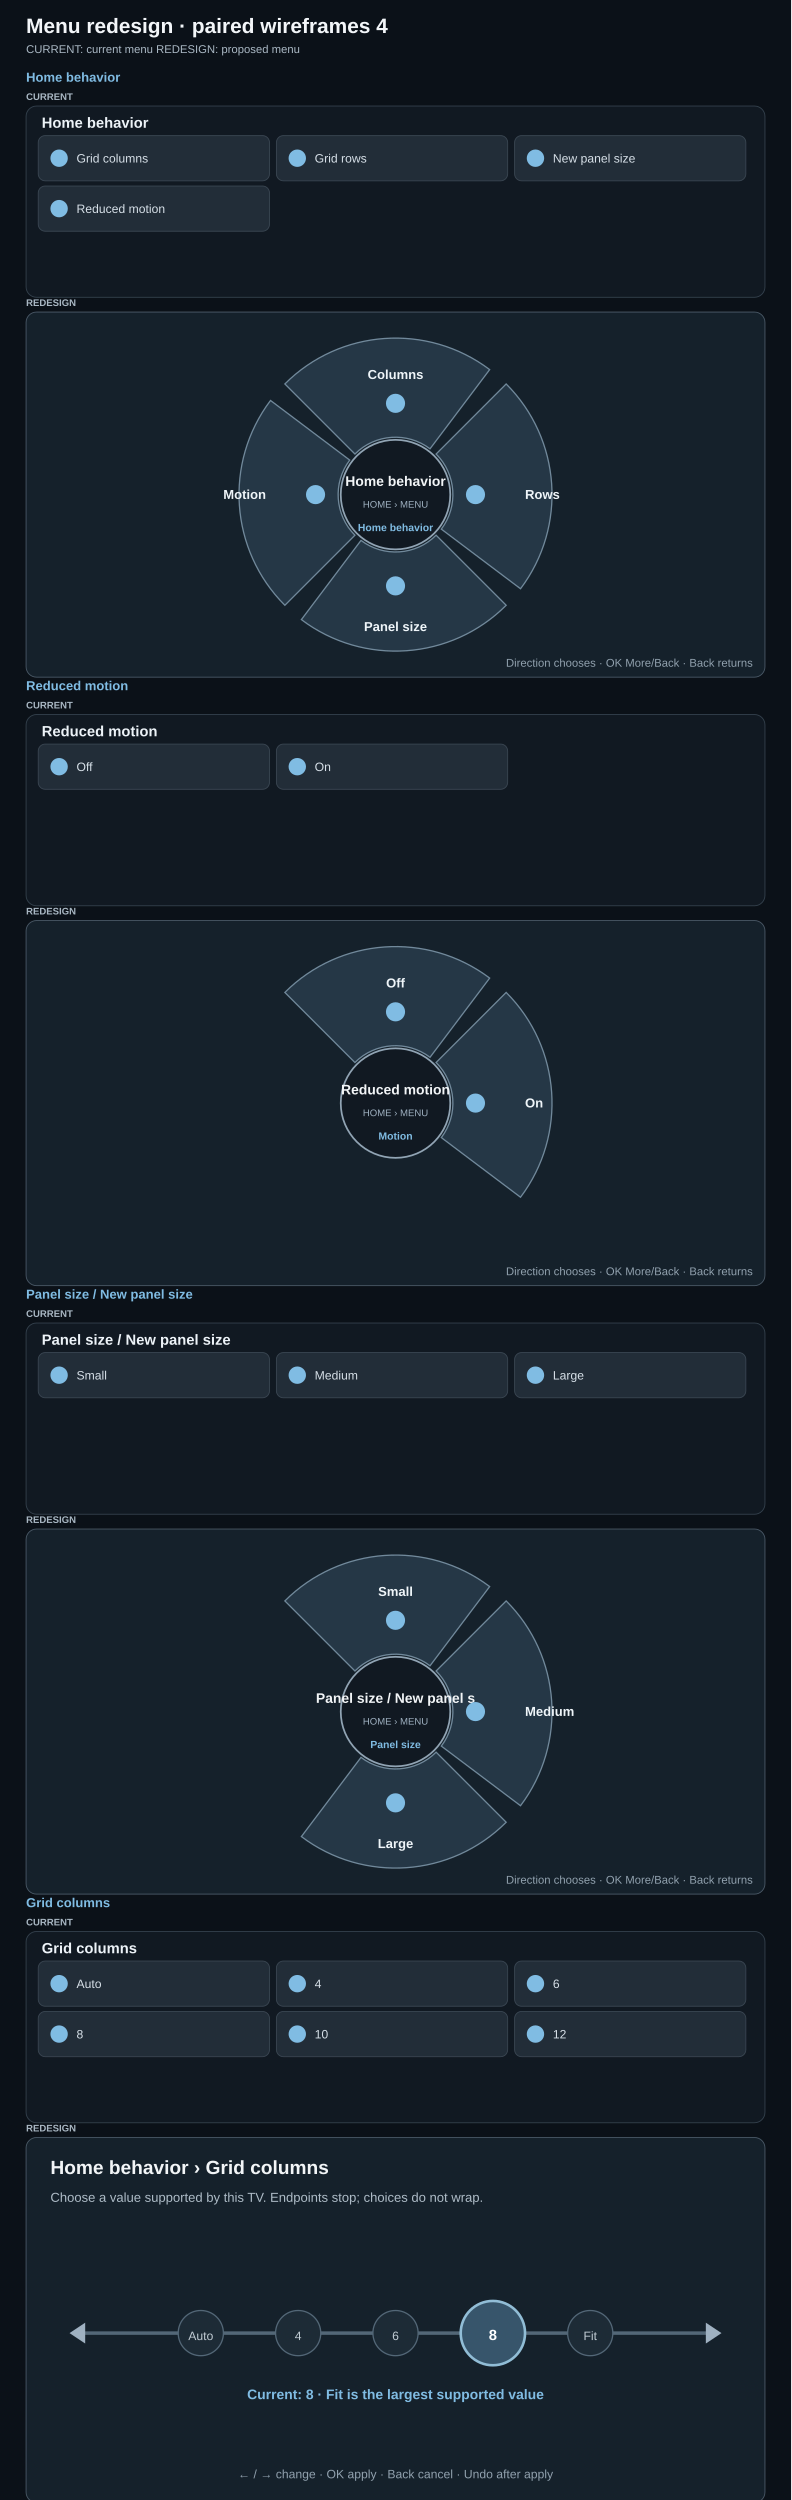
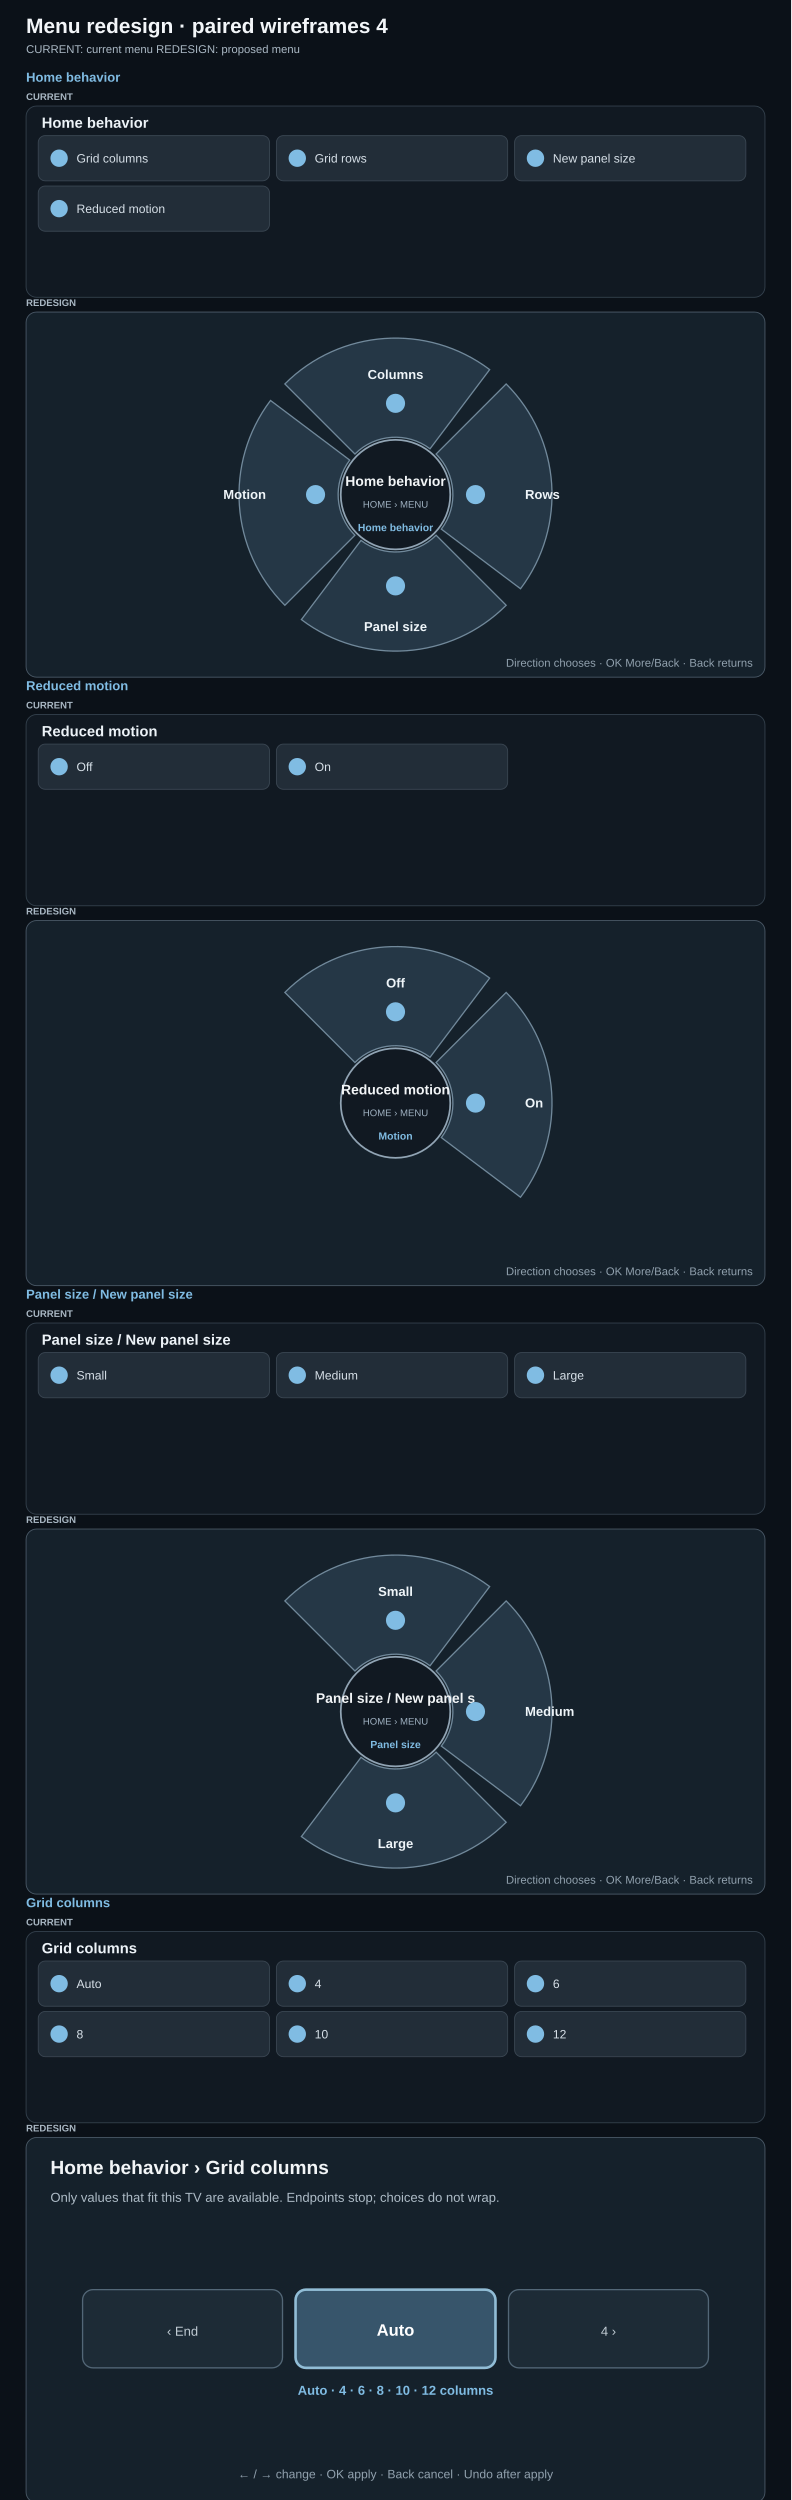
<svg xmlns="http://www.w3.org/2000/svg" viewBox="0 0 910 2876" role="img">
  <rect width="100%" height="100%" fill="#0b1118" />
  <style>text{dominant-baseline:alphabetic}</style>
  <text x="30" y="38" font-family="Arial,sans-serif" font-size="24" fill="#f3f6f9" font-weight="700" text-anchor="start">Menu redesign · paired wireframes 4</text>
  <text x="30" y="61" font-family="Arial,sans-serif" font-size="13" fill="#aab8c4" font-weight="400" text-anchor="start">CURRENT: current menu     REDESIGN: proposed menu</text>
  <text x="30" y="94" font-family="Arial,sans-serif" font-size="15" fill="#80bce3" font-weight="700" text-anchor="start">Home behavior</text>
  <text x="30" y="115" font-family="Arial,sans-serif" font-size="11" fill="#aab8c4" font-weight="700" text-anchor="start">CURRENT</text>
  <rect x="30" y="122" width="850" height="220" rx="12" fill="#111922" stroke="#34414d" />
  <text x="48" y="147" font-family="Arial,sans-serif" font-size="17" fill="#edf3f8" font-weight="700" text-anchor="start">Home behavior</text>
  <rect x="44" y="156" width="266" height="52" rx="8" fill="#222d38" stroke="#3a4652" />
  <circle cx="68" cy="182" r="10" fill="#80bce3" />
  <text x="88" y="187" font-family="Arial,sans-serif" font-size="14" fill="#d7e0e8" font-weight="400" text-anchor="start">Grid columns</text>
  <rect x="318" y="156" width="266" height="52" rx="8" fill="#222d38" stroke="#3a4652" />
  <circle cx="342" cy="182" r="10" fill="#80bce3" />
  <text x="362" y="187" font-family="Arial,sans-serif" font-size="14" fill="#d7e0e8" font-weight="400" text-anchor="start">Grid rows</text>
  <rect x="592" y="156" width="266" height="52" rx="8" fill="#222d38" stroke="#3a4652" />
  <circle cx="616" cy="182" r="10" fill="#80bce3" />
  <text x="636" y="187" font-family="Arial,sans-serif" font-size="14" fill="#d7e0e8" font-weight="400" text-anchor="start">New panel size</text>
  <rect x="44" y="214" width="266" height="52" rx="8" fill="#222d38" stroke="#3a4652" />
  <circle cx="68" cy="240" r="10" fill="#80bce3" />
  <text x="88" y="245" font-family="Arial,sans-serif" font-size="14" fill="#d7e0e8" font-weight="400" text-anchor="start">Reduced motion</text>
  <text x="30" y="352" font-family="Arial,sans-serif" font-size="11" fill="#aab8c4" font-weight="700" text-anchor="start">REDESIGN</text>
  <rect x="30" y="359" width="850" height="420" rx="12" fill="#15212b" stroke="#4a5967" />
  <path d="M 327.7 441.7 A 180 180 0 0 1 563.3 425.2 L 494.7 516.3 A 66 66 0 0 0 408.3 522.3 Z" fill="#253746" stroke="#71899b" stroke-width="1.5" />
  <path d="M 582.3 441.7 A 180 180 0 0 1 598.8 677.3 L 507.7 608.7 A 66 66 0 0 0 501.7 522.3 Z" fill="#253746" stroke="#71899b" stroke-width="1.5" />
  <path d="M 582.3 696.3 A 180 180 0 0 1 346.7 712.8 L 415.3 621.7 A 66 66 0 0 0 501.7 615.7 Z" fill="#253746" stroke="#71899b" stroke-width="1.5" />
  <path d="M 327.7 696.3 A 180 180 0 0 1 311.2 460.7 L 402.3 529.3 A 66 66 0 0 0 408.3 615.7 Z" fill="#253746" stroke="#71899b" stroke-width="1.5" />
  <circle cx="455.0" cy="569.0" r="63" fill="#111922" stroke="#91a4b4" stroke-width="2" />
  <text x="455.0" y="559.0" font-family="Arial,sans-serif" font-size="16" fill="#f2f5f7" font-weight="700" text-anchor="middle">Home behavior</text>
  <text x="455.0" y="584.0" font-family="Arial,sans-serif" font-size="11" fill="#9fb1c1" font-weight="400" text-anchor="middle">HOME  ›  MENU</text>
  <text x="455.0" y="611.0" font-family="Arial,sans-serif" font-size="12" fill="#80bce3" font-weight="700" text-anchor="middle">Home behavior</text>
  <circle cx="455.0" cy="464.0" r="11" fill="#80bce3" />
  <text x="455.0" y="436.0" font-family="Arial,sans-serif" font-size="15" fill="#eff5f9" font-weight="700" text-anchor="middle">Columns</text>
  <circle cx="547.0" cy="569.0" r="11" fill="#80bce3" />
  <text x="604.0" y="574.0" font-family="Arial,sans-serif" font-size="15" fill="#eff5f9" font-weight="700" text-anchor="start">Rows</text>
  <circle cx="455.0" cy="674.0" r="11" fill="#80bce3" />
  <text x="455.0" y="726.0" font-family="Arial,sans-serif" font-size="15" fill="#eff5f9" font-weight="700" text-anchor="middle">Panel size</text>
  <circle cx="363.0" cy="569.0" r="11" fill="#80bce3" />
  <text x="306.0" y="574.0" font-family="Arial,sans-serif" font-size="15" fill="#eff5f9" font-weight="700" text-anchor="end">Motion</text>
  <text x="866" y="767" font-family="Arial,sans-serif" font-size="13" fill="#91a1ae" font-weight="400" text-anchor="end">Direction chooses · OK More/Back · Back returns</text>
  <text x="30" y="794" font-family="Arial,sans-serif" font-size="15" fill="#80bce3" font-weight="700" text-anchor="start">Reduced motion</text>
  <text x="30" y="815" font-family="Arial,sans-serif" font-size="11" fill="#aab8c4" font-weight="700" text-anchor="start">CURRENT</text>
  <rect x="30" y="822" width="850" height="220" rx="12" fill="#111922" stroke="#34414d" />
  <text x="48" y="847" font-family="Arial,sans-serif" font-size="17" fill="#edf3f8" font-weight="700" text-anchor="start">Reduced motion</text>
  <rect x="44" y="856" width="266" height="52" rx="8" fill="#222d38" stroke="#3a4652" />
  <circle cx="68" cy="882" r="10" fill="#80bce3" />
  <text x="88" y="887" font-family="Arial,sans-serif" font-size="14" fill="#d7e0e8" font-weight="400" text-anchor="start">Off</text>
  <rect x="318" y="856" width="266" height="52" rx="8" fill="#222d38" stroke="#3a4652" />
  <circle cx="342" cy="882" r="10" fill="#80bce3" />
  <text x="362" y="887" font-family="Arial,sans-serif" font-size="14" fill="#d7e0e8" font-weight="400" text-anchor="start">On</text>
  <text x="30" y="1052" font-family="Arial,sans-serif" font-size="11" fill="#aab8c4" font-weight="700" text-anchor="start">REDESIGN</text>
  <rect x="30" y="1059" width="850" height="420" rx="12" fill="#15212b" stroke="#4a5967" />
  <path d="M 327.7 1141.7 A 180 180 0 0 1 563.3 1125.2 L 494.7 1216.3 A 66 66 0 0 0 408.3 1222.3 Z" fill="#253746" stroke="#71899b" stroke-width="1.5" />
  <path d="M 582.3 1141.7 A 180 180 0 0 1 598.8 1377.3 L 507.7 1308.7 A 66 66 0 0 0 501.7 1222.3 Z" fill="#253746" stroke="#71899b" stroke-width="1.5" />
  <circle cx="455.0" cy="1269.0" r="63" fill="#111922" stroke="#91a4b4" stroke-width="2" />
  <text x="455.0" y="1259.0" font-family="Arial,sans-serif" font-size="16" fill="#f2f5f7" font-weight="700" text-anchor="middle">Reduced motion</text>
  <text x="455.0" y="1284.0" font-family="Arial,sans-serif" font-size="11" fill="#9fb1c1" font-weight="400" text-anchor="middle">HOME  ›  MENU</text>
  <text x="455.0" y="1311.0" font-family="Arial,sans-serif" font-size="12" fill="#80bce3" font-weight="700" text-anchor="middle">Motion</text>
  <circle cx="455.0" cy="1164.0" r="11" fill="#80bce3" />
  <text x="455.0" y="1136.0" font-family="Arial,sans-serif" font-size="15" fill="#eff5f9" font-weight="700" text-anchor="middle">Off</text>
  <circle cx="547.0" cy="1269.0" r="11" fill="#80bce3" />
  <text x="604.0" y="1274.0" font-family="Arial,sans-serif" font-size="15" fill="#eff5f9" font-weight="700" text-anchor="start">On</text>
  <text x="866" y="1467" font-family="Arial,sans-serif" font-size="13" fill="#91a1ae" font-weight="400" text-anchor="end">Direction chooses · OK More/Back · Back returns</text>
  <text x="30" y="1494" font-family="Arial,sans-serif" font-size="15" fill="#80bce3" font-weight="700" text-anchor="start">Panel size / New panel size</text>
  <text x="30" y="1515" font-family="Arial,sans-serif" font-size="11" fill="#aab8c4" font-weight="700" text-anchor="start">CURRENT</text>
  <rect x="30" y="1522" width="850" height="220" rx="12" fill="#111922" stroke="#34414d" />
  <text x="48" y="1547" font-family="Arial,sans-serif" font-size="17" fill="#edf3f8" font-weight="700" text-anchor="start">Panel size / New panel size</text>
  <rect x="44" y="1556" width="266" height="52" rx="8" fill="#222d38" stroke="#3a4652" />
  <circle cx="68" cy="1582" r="10" fill="#80bce3" />
  <text x="88" y="1587" font-family="Arial,sans-serif" font-size="14" fill="#d7e0e8" font-weight="400" text-anchor="start">Small</text>
  <rect x="318" y="1556" width="266" height="52" rx="8" fill="#222d38" stroke="#3a4652" />
  <circle cx="342" cy="1582" r="10" fill="#80bce3" />
  <text x="362" y="1587" font-family="Arial,sans-serif" font-size="14" fill="#d7e0e8" font-weight="400" text-anchor="start">Medium</text>
  <rect x="592" y="1556" width="266" height="52" rx="8" fill="#222d38" stroke="#3a4652" />
  <circle cx="616" cy="1582" r="10" fill="#80bce3" />
  <text x="636" y="1587" font-family="Arial,sans-serif" font-size="14" fill="#d7e0e8" font-weight="400" text-anchor="start">Large</text>
  <text x="30" y="1752" font-family="Arial,sans-serif" font-size="11" fill="#aab8c4" font-weight="700" text-anchor="start">REDESIGN</text>
  <rect x="30" y="1759" width="850" height="420" rx="12" fill="#15212b" stroke="#4a5967" />
  <path d="M 327.7 1841.7 A 180 180 0 0 1 563.3 1825.2 L 494.7 1916.3 A 66 66 0 0 0 408.3 1922.3 Z" fill="#253746" stroke="#71899b" stroke-width="1.5" />
  <path d="M 582.3 1841.7 A 180 180 0 0 1 598.8 2077.3 L 507.7 2008.7 A 66 66 0 0 0 501.7 1922.3 Z" fill="#253746" stroke="#71899b" stroke-width="1.5" />
  <path d="M 582.3 2096.3 A 180 180 0 0 1 346.7 2112.8 L 415.3 2021.7 A 66 66 0 0 0 501.7 2015.7 Z" fill="#253746" stroke="#71899b" stroke-width="1.5" />
  <circle cx="455.0" cy="1969.0" r="63" fill="#111922" stroke="#91a4b4" stroke-width="2" />
  <text x="455.0" y="1959.0" font-family="Arial,sans-serif" font-size="16" fill="#f2f5f7" font-weight="700" text-anchor="middle">Panel size / New panel s</text>
  <text x="455.0" y="1984.0" font-family="Arial,sans-serif" font-size="11" fill="#9fb1c1" font-weight="400" text-anchor="middle">HOME  ›  MENU</text>
  <text x="455.0" y="2011.0" font-family="Arial,sans-serif" font-size="12" fill="#80bce3" font-weight="700" text-anchor="middle">Panel size</text>
  <circle cx="455.0" cy="1864.0" r="11" fill="#80bce3" />
  <text x="455.0" y="1836.0" font-family="Arial,sans-serif" font-size="15" fill="#eff5f9" font-weight="700" text-anchor="middle">Small</text>
  <circle cx="547.0" cy="1969.0" r="11" fill="#80bce3" />
  <text x="604.0" y="1974.0" font-family="Arial,sans-serif" font-size="15" fill="#eff5f9" font-weight="700" text-anchor="start">Medium</text>
  <circle cx="455.0" cy="2074.0" r="11" fill="#80bce3" />
  <text x="455.0" y="2126.0" font-family="Arial,sans-serif" font-size="15" fill="#eff5f9" font-weight="700" text-anchor="middle">Large</text>
  <text x="866" y="2167" font-family="Arial,sans-serif" font-size="13" fill="#91a1ae" font-weight="400" text-anchor="end">Direction chooses · OK More/Back · Back returns</text>
  <text x="30" y="2194" font-family="Arial,sans-serif" font-size="15" fill="#80bce3" font-weight="700" text-anchor="start">Grid columns</text>
  <text x="30" y="2215" font-family="Arial,sans-serif" font-size="11" fill="#aab8c4" font-weight="700" text-anchor="start">CURRENT</text>
  <rect x="30" y="2222" width="850" height="220" rx="12" fill="#111922" stroke="#34414d" />
  <text x="48" y="2247" font-family="Arial,sans-serif" font-size="17" fill="#edf3f8" font-weight="700" text-anchor="start">Grid columns</text>
  <rect x="44" y="2256" width="266" height="52" rx="8" fill="#222d38" stroke="#3a4652" />
  <circle cx="68" cy="2282" r="10" fill="#80bce3" />
  <text x="88" y="2287" font-family="Arial,sans-serif" font-size="14" fill="#d7e0e8" font-weight="400" text-anchor="start">Auto</text>
  <rect x="318" y="2256" width="266" height="52" rx="8" fill="#222d38" stroke="#3a4652" />
  <circle cx="342" cy="2282" r="10" fill="#80bce3" />
  <text x="362" y="2287" font-family="Arial,sans-serif" font-size="14" fill="#d7e0e8" font-weight="400" text-anchor="start">4</text>
  <rect x="592" y="2256" width="266" height="52" rx="8" fill="#222d38" stroke="#3a4652" />
  <circle cx="616" cy="2282" r="10" fill="#80bce3" />
  <text x="636" y="2287" font-family="Arial,sans-serif" font-size="14" fill="#d7e0e8" font-weight="400" text-anchor="start">6</text>
  <rect x="44" y="2314" width="266" height="52" rx="8" fill="#222d38" stroke="#3a4652" />
  <circle cx="68" cy="2340" r="10" fill="#80bce3" />
  <text x="88" y="2345" font-family="Arial,sans-serif" font-size="14" fill="#d7e0e8" font-weight="400" text-anchor="start">8</text>
  <rect x="318" y="2314" width="266" height="52" rx="8" fill="#222d38" stroke="#3a4652" />
  <circle cx="342" cy="2340" r="10" fill="#80bce3" />
  <text x="362" y="2345" font-family="Arial,sans-serif" font-size="14" fill="#d7e0e8" font-weight="400" text-anchor="start">10</text>
  <rect x="592" y="2314" width="266" height="52" rx="8" fill="#222d38" stroke="#3a4652" />
  <circle cx="616" cy="2340" r="10" fill="#80bce3" />
  <text x="636" y="2345" font-family="Arial,sans-serif" font-size="14" fill="#d7e0e8" font-weight="400" text-anchor="start">12</text>
  <text x="30" y="2452" font-family="Arial,sans-serif" font-size="11" fill="#aab8c4" font-weight="700" text-anchor="start">REDESIGN</text>
  <rect x="30" y="2459" width="850" height="420" rx="12" fill="#15212b" stroke="#4a5967" />
  <text x="58" y="2501" font-family="Arial,sans-serif" font-size="22" fill="#f2f5f7" font-weight="700" text-anchor="start">Home behavior  ›  Grid columns</text>
-   <text x="58" y="2533" font-family="Arial,sans-serif" font-size="15" fill="#aebcc7" font-weight="400" text-anchor="start">Choose a value supported by this TV. Endpoints stop; choices do not wrap.</text>
-   <path d="M 85 2684 H 825" stroke="#536777" stroke-width="4" />
-   <path d="M 80 2684 l 18 -12 v 24 z" fill="#9fb1c1" />
-   <path d="M 830 2684 l -18 -12 v 24 z" fill="#9fb1c1" />
-   <circle cx="231.0" cy="2684" r="26" fill="#1d2b36" stroke="#536777" stroke-width="1.5" />
-   <text x="231.0" y="2692" font-family="Arial,sans-serif" font-size="14" fill="#c1ccd4" font-weight="400" text-anchor="middle">Auto</text>
-   <circle cx="343.0" cy="2684" r="26" fill="#1d2b36" stroke="#536777" stroke-width="1.5" />
-   <text x="343.0" y="2692" font-family="Arial,sans-serif" font-size="14" fill="#c1ccd4" font-weight="400" text-anchor="middle">4</text>
-   <circle cx="455.0" cy="2684" r="26" fill="#1d2b36" stroke="#536777" stroke-width="1.5" />
-   <text x="455.0" y="2692" font-family="Arial,sans-serif" font-size="14" fill="#c1ccd4" font-weight="400" text-anchor="middle">6</text>
-   <circle cx="567.0" cy="2684" r="37" fill="#37556b" stroke="#91bdd6" stroke-width="3" />
-   <text x="567.0" y="2692" font-family="Arial,sans-serif" font-size="17" fill="#ffffff" font-weight="700" text-anchor="middle">8</text>
-   <circle cx="679.0" cy="2684" r="26" fill="#1d2b36" stroke="#536777" stroke-width="1.5" />
-   <text x="679.0" y="2692" font-family="Arial,sans-serif" font-size="14" fill="#c1ccd4" font-weight="400" text-anchor="middle">Fit</text>
-   <text x="455.0" y="2760" font-family="Arial,sans-serif" font-size="16" fill="#80bce3" font-weight="700" text-anchor="middle">Current: 8  ·  Fit is the largest supported value</text>
+   <text x="58" y="2533" font-family="Arial,sans-serif" font-size="15" fill="#aebcc7" font-weight="400" text-anchor="start">Only values that fit this TV are available. Endpoints stop; choices do not wrap.</text>
+   <rect x="95" y="2634" width="230" height="90" rx="12" fill="#1d2b36" stroke="#536777" stroke-width="1.5" />
+   <text x="210.0" y="2687" font-family="Arial,sans-serif" font-size="15" fill="#c1ccd4" font-weight="400" text-anchor="middle">‹   End</text>
+   <rect x="340.0" y="2634" width="230" height="90" rx="12" fill="#37556b" stroke="#91bdd6" stroke-width="3" />
+   <text x="455.0" y="2687" font-family="Arial,sans-serif" font-size="19" fill="#ffffff" font-weight="700" text-anchor="middle">Auto</text>
+   <rect x="585" y="2634" width="230" height="90" rx="12" fill="#1d2b36" stroke="#536777" stroke-width="1.5" />
+   <text x="700.0" y="2687" font-family="Arial,sans-serif" font-size="15" fill="#c1ccd4" font-weight="400" text-anchor="middle">4   ›</text>
+   <text x="455.0" y="2755" font-family="Arial,sans-serif" font-size="15" fill="#80bce3" font-weight="700" text-anchor="middle">Auto · 4 · 6 · 8 · 10 · 12 columns</text>
  <text x="455.0" y="2851" font-family="Arial,sans-serif" font-size="14" fill="#91a1ae" font-weight="400" text-anchor="middle">← / → change · OK apply · Back cancel · Undo after apply</text>
</svg>
